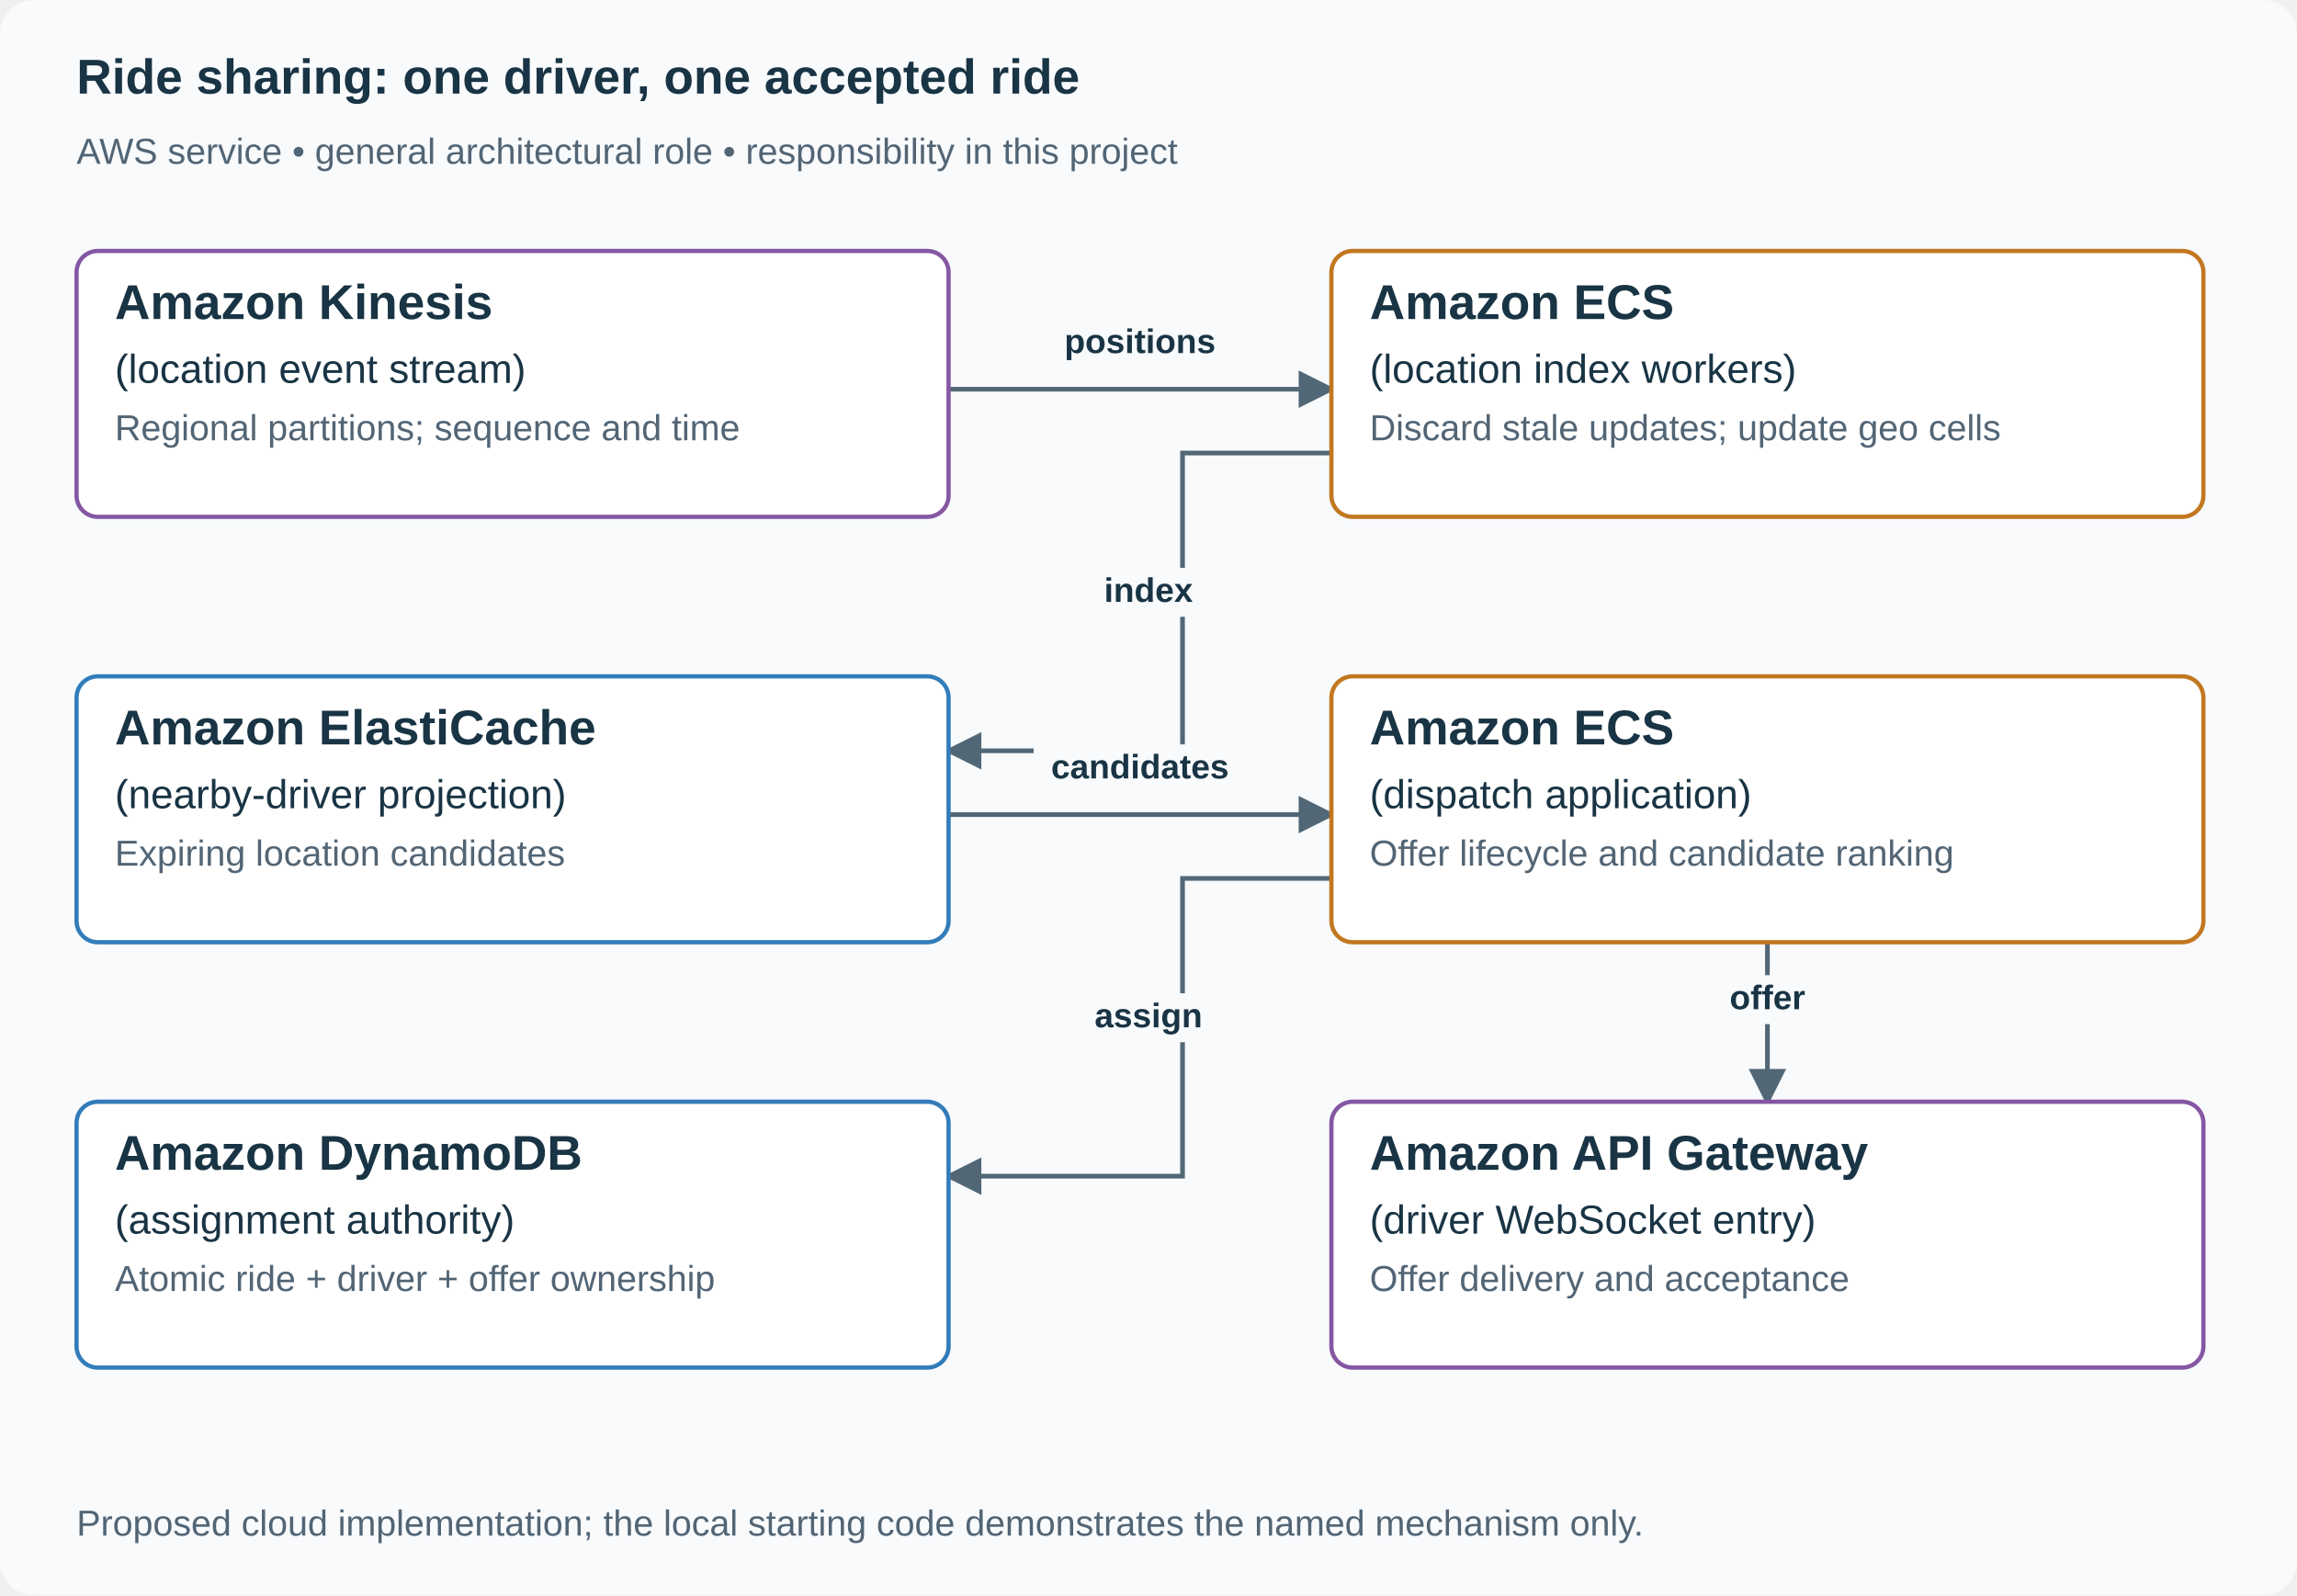
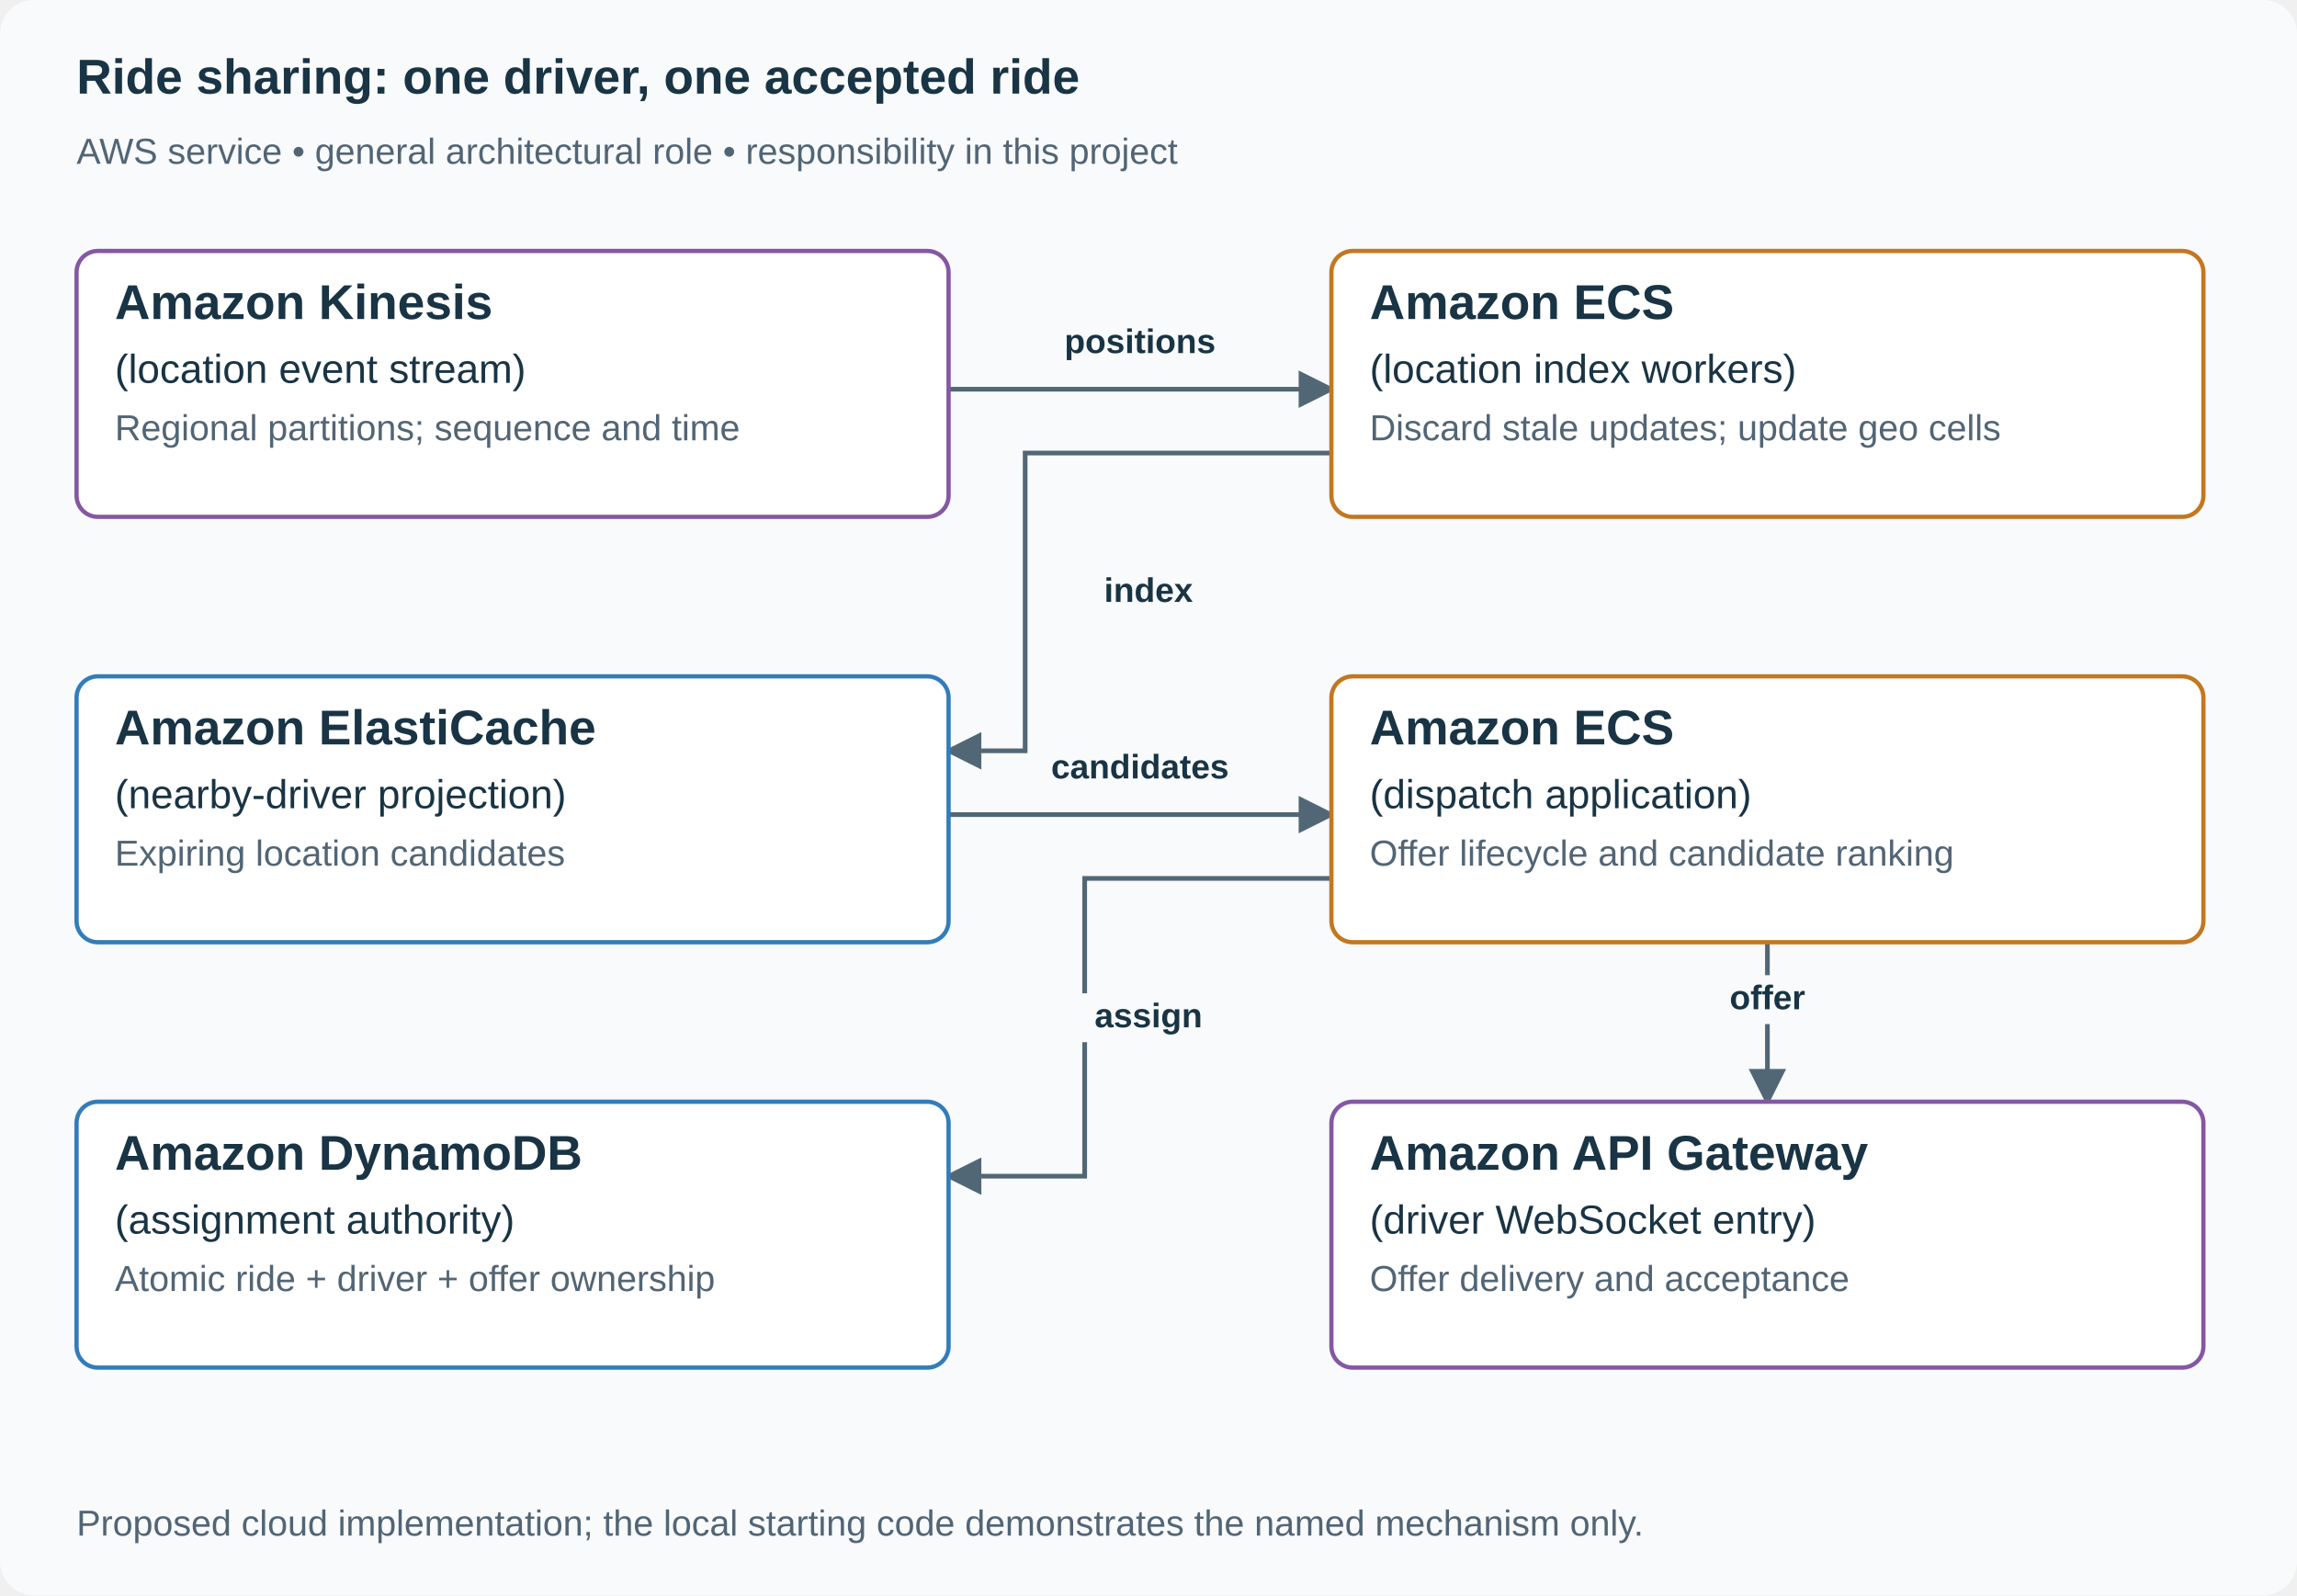
<svg xmlns="http://www.w3.org/2000/svg" width="1080" height="750" viewBox="0 0 1080 750" role="img" aria-labelledby="t d">
  <defs>
    <marker id="a" markerWidth="8" markerHeight="8" refX="7" refY="4" orient="auto">
      <path d="M0 0L8 4L0 8Z" fill="#526776" />
    </marker>
  </defs>
  <rect width="1080" height="750" rx="16" fill="#f8fafc" />
  <style>text{font-family:Arial,sans-serif;fill:#193444}.name{font-size:23px;font-weight:bold}.role{font-size:19px}.detail{font-size:17px;fill:#526575}.edge{font-size:16px;font-weight:bold}</style>
  <text x="36" y="44" class="name" style="font-size:23px">Ride sharing: one driver, one accepted ride</text>
  <text x="36" y="77" class="detail">AWS service • general architectural role • responsibility in this project</text>
  <path d="M446 183 L626 183" fill="none" stroke="#526776" stroke-width="2.2" marker-end="url(#a)" />
-   <rect x="490.2" y="150" width="91.6" height="23" fill="#f8fafc" />
-   <text x="536.0" y="166" class="edge" text-anchor="middle">positions</text>
-   <path d="M626 213 L556 213 L556 353 L446 353" fill="none" stroke="#526776" stroke-width="2.2" marker-end="url(#a)" />
-   <rect x="511.0" y="267.0" width="58.0" height="23" fill="#f8fafc" />
-   <text x="540" y="283.0" class="edge" text-anchor="middle">index</text>
+   <g transform="translate(536.0 166) rotate(0)">
+     <rect x="-45.8" y="-16" width="91.6" height="23" fill="#f8fafc" />
+     <text x="0" y="0" class="edge" text-anchor="middle">positions</text>
+   </g>
+   <path d="M626 213 L482 213 L482 353 L446 353" fill="none" stroke="#526776" stroke-width="2.2" marker-end="url(#a)" />
+   <g transform="translate(540 283.0) rotate(0)">
+     <rect x="-29.0" y="-16" width="58.0" height="23" fill="#f8fafc" />
+     <text x="0" y="0" class="edge" text-anchor="middle">index</text>
+   </g>
  <path d="M446 383 L626 383" fill="none" stroke="#526776" stroke-width="2.2" marker-end="url(#a)" />
-   <rect x="486.0" y="350" width="100.0" height="23" fill="#f8fafc" />
-   <text x="536.0" y="366" class="edge" text-anchor="middle">candidates</text>
-   <path d="M626 413 L556 413 L556 553 L446 553" fill="none" stroke="#526776" stroke-width="2.2" marker-end="url(#a)" />
-   <rect x="506.8" y="467.0" width="66.4" height="23" fill="#f8fafc" />
-   <text x="540" y="483.0" class="edge" text-anchor="middle">assign</text>
+   <g transform="translate(536.0 366) rotate(0)">
+     <rect x="-50.0" y="-16" width="100.0" height="23" fill="#f8fafc" />
+     <text x="0" y="0" class="edge" text-anchor="middle">candidates</text>
+   </g>
+   <path d="M626 413 L510 413 L510 553 L446 553" fill="none" stroke="#526776" stroke-width="2.2" marker-end="url(#a)" />
+   <g transform="translate(540 483.0) rotate(0)">
+     <rect x="-33.2" y="-16" width="66.4" height="23" fill="#f8fafc" />
+     <text x="0" y="0" class="edge" text-anchor="middle">assign</text>
+   </g>
  <path d="M831 443 L831 518" fill="none" stroke="#526776" stroke-width="2.2" marker-end="url(#a)" />
-   <rect x="802.0" y="458.5" width="58.0" height="23" fill="#f8fafc" />
-   <text x="831" y="474.5" class="edge" text-anchor="middle">offer</text>
+   <g transform="translate(831 474.5) rotate(0)">
+     <rect x="-29.0" y="-16" width="58.0" height="23" fill="#f8fafc" />
+     <text x="0" y="0" class="edge" text-anchor="middle">offer</text>
+   </g>
  <rect x="36" y="118" width="410" height="125" rx="10" fill="white" stroke="#8557a3" stroke-width="2" />
  <text x="54" y="150" class="name" style="font-size:23px">Amazon Kinesis</text>
-   <text x="54" y="180" class="role">(location event stream)</text>
-   <text x="54" y="207" class="detail">Regional partitions; sequence and time</text>
+   <text x="54" y="180" class="role" style="font-size:19px">(location event stream)</text>
+   <text x="54" y="207" class="detail" style="font-size:17px">Regional partitions; sequence and time</text>
  <rect x="626" y="118" width="410" height="125" rx="10" fill="white" stroke="#c27720" stroke-width="2" />
  <text x="644" y="150" class="name" style="font-size:23px">Amazon ECS</text>
-   <text x="644" y="180" class="role">(location index workers)</text>
-   <text x="644" y="207" class="detail">Discard stale updates; update geo cells</text>
+   <text x="644" y="180" class="role" style="font-size:19px">(location index workers)</text>
+   <text x="644" y="207" class="detail" style="font-size:17px">Discard stale updates; update geo cells</text>
  <rect x="36" y="318" width="410" height="125" rx="10" fill="white" stroke="#327cba" stroke-width="2" />
  <text x="54" y="350" class="name" style="font-size:23px">Amazon ElastiCache</text>
-   <text x="54" y="380" class="role">(nearby-driver projection)</text>
-   <text x="54" y="407" class="detail">Expiring location candidates</text>
+   <text x="54" y="380" class="role" style="font-size:19px">(nearby-driver projection)</text>
+   <text x="54" y="407" class="detail" style="font-size:17px">Expiring location candidates</text>
  <rect x="626" y="318" width="410" height="125" rx="10" fill="white" stroke="#c27720" stroke-width="2" />
  <text x="644" y="350" class="name" style="font-size:23px">Amazon ECS</text>
-   <text x="644" y="380" class="role">(dispatch application)</text>
-   <text x="644" y="407" class="detail">Offer lifecycle and candidate ranking</text>
+   <text x="644" y="380" class="role" style="font-size:19px">(dispatch application)</text>
+   <text x="644" y="407" class="detail" style="font-size:17px">Offer lifecycle and candidate ranking</text>
  <rect x="36" y="518" width="410" height="125" rx="10" fill="white" stroke="#327cba" stroke-width="2" />
  <text x="54" y="550" class="name" style="font-size:23px">Amazon DynamoDB</text>
-   <text x="54" y="580" class="role">(assignment authority)</text>
-   <text x="54" y="607" class="detail">Atomic ride + driver + offer ownership</text>
+   <text x="54" y="580" class="role" style="font-size:19px">(assignment authority)</text>
+   <text x="54" y="607" class="detail" style="font-size:17px">Atomic ride + driver + offer ownership</text>
  <rect x="626" y="518" width="410" height="125" rx="10" fill="white" stroke="#8557a3" stroke-width="2" />
  <text x="644" y="550" class="name" style="font-size:23px">Amazon API Gateway</text>
-   <text x="644" y="580" class="role">(driver WebSocket entry)</text>
-   <text x="644" y="607" class="detail">Offer delivery and acceptance</text>
+   <text x="644" y="580" class="role" style="font-size:19px">(driver WebSocket entry)</text>
+   <text x="644" y="607" class="detail" style="font-size:17px">Offer delivery and acceptance</text>
  <text x="36" y="722" class="detail">Proposed cloud implementation; the local starting code demonstrates the named mechanism only.</text>
</svg>
